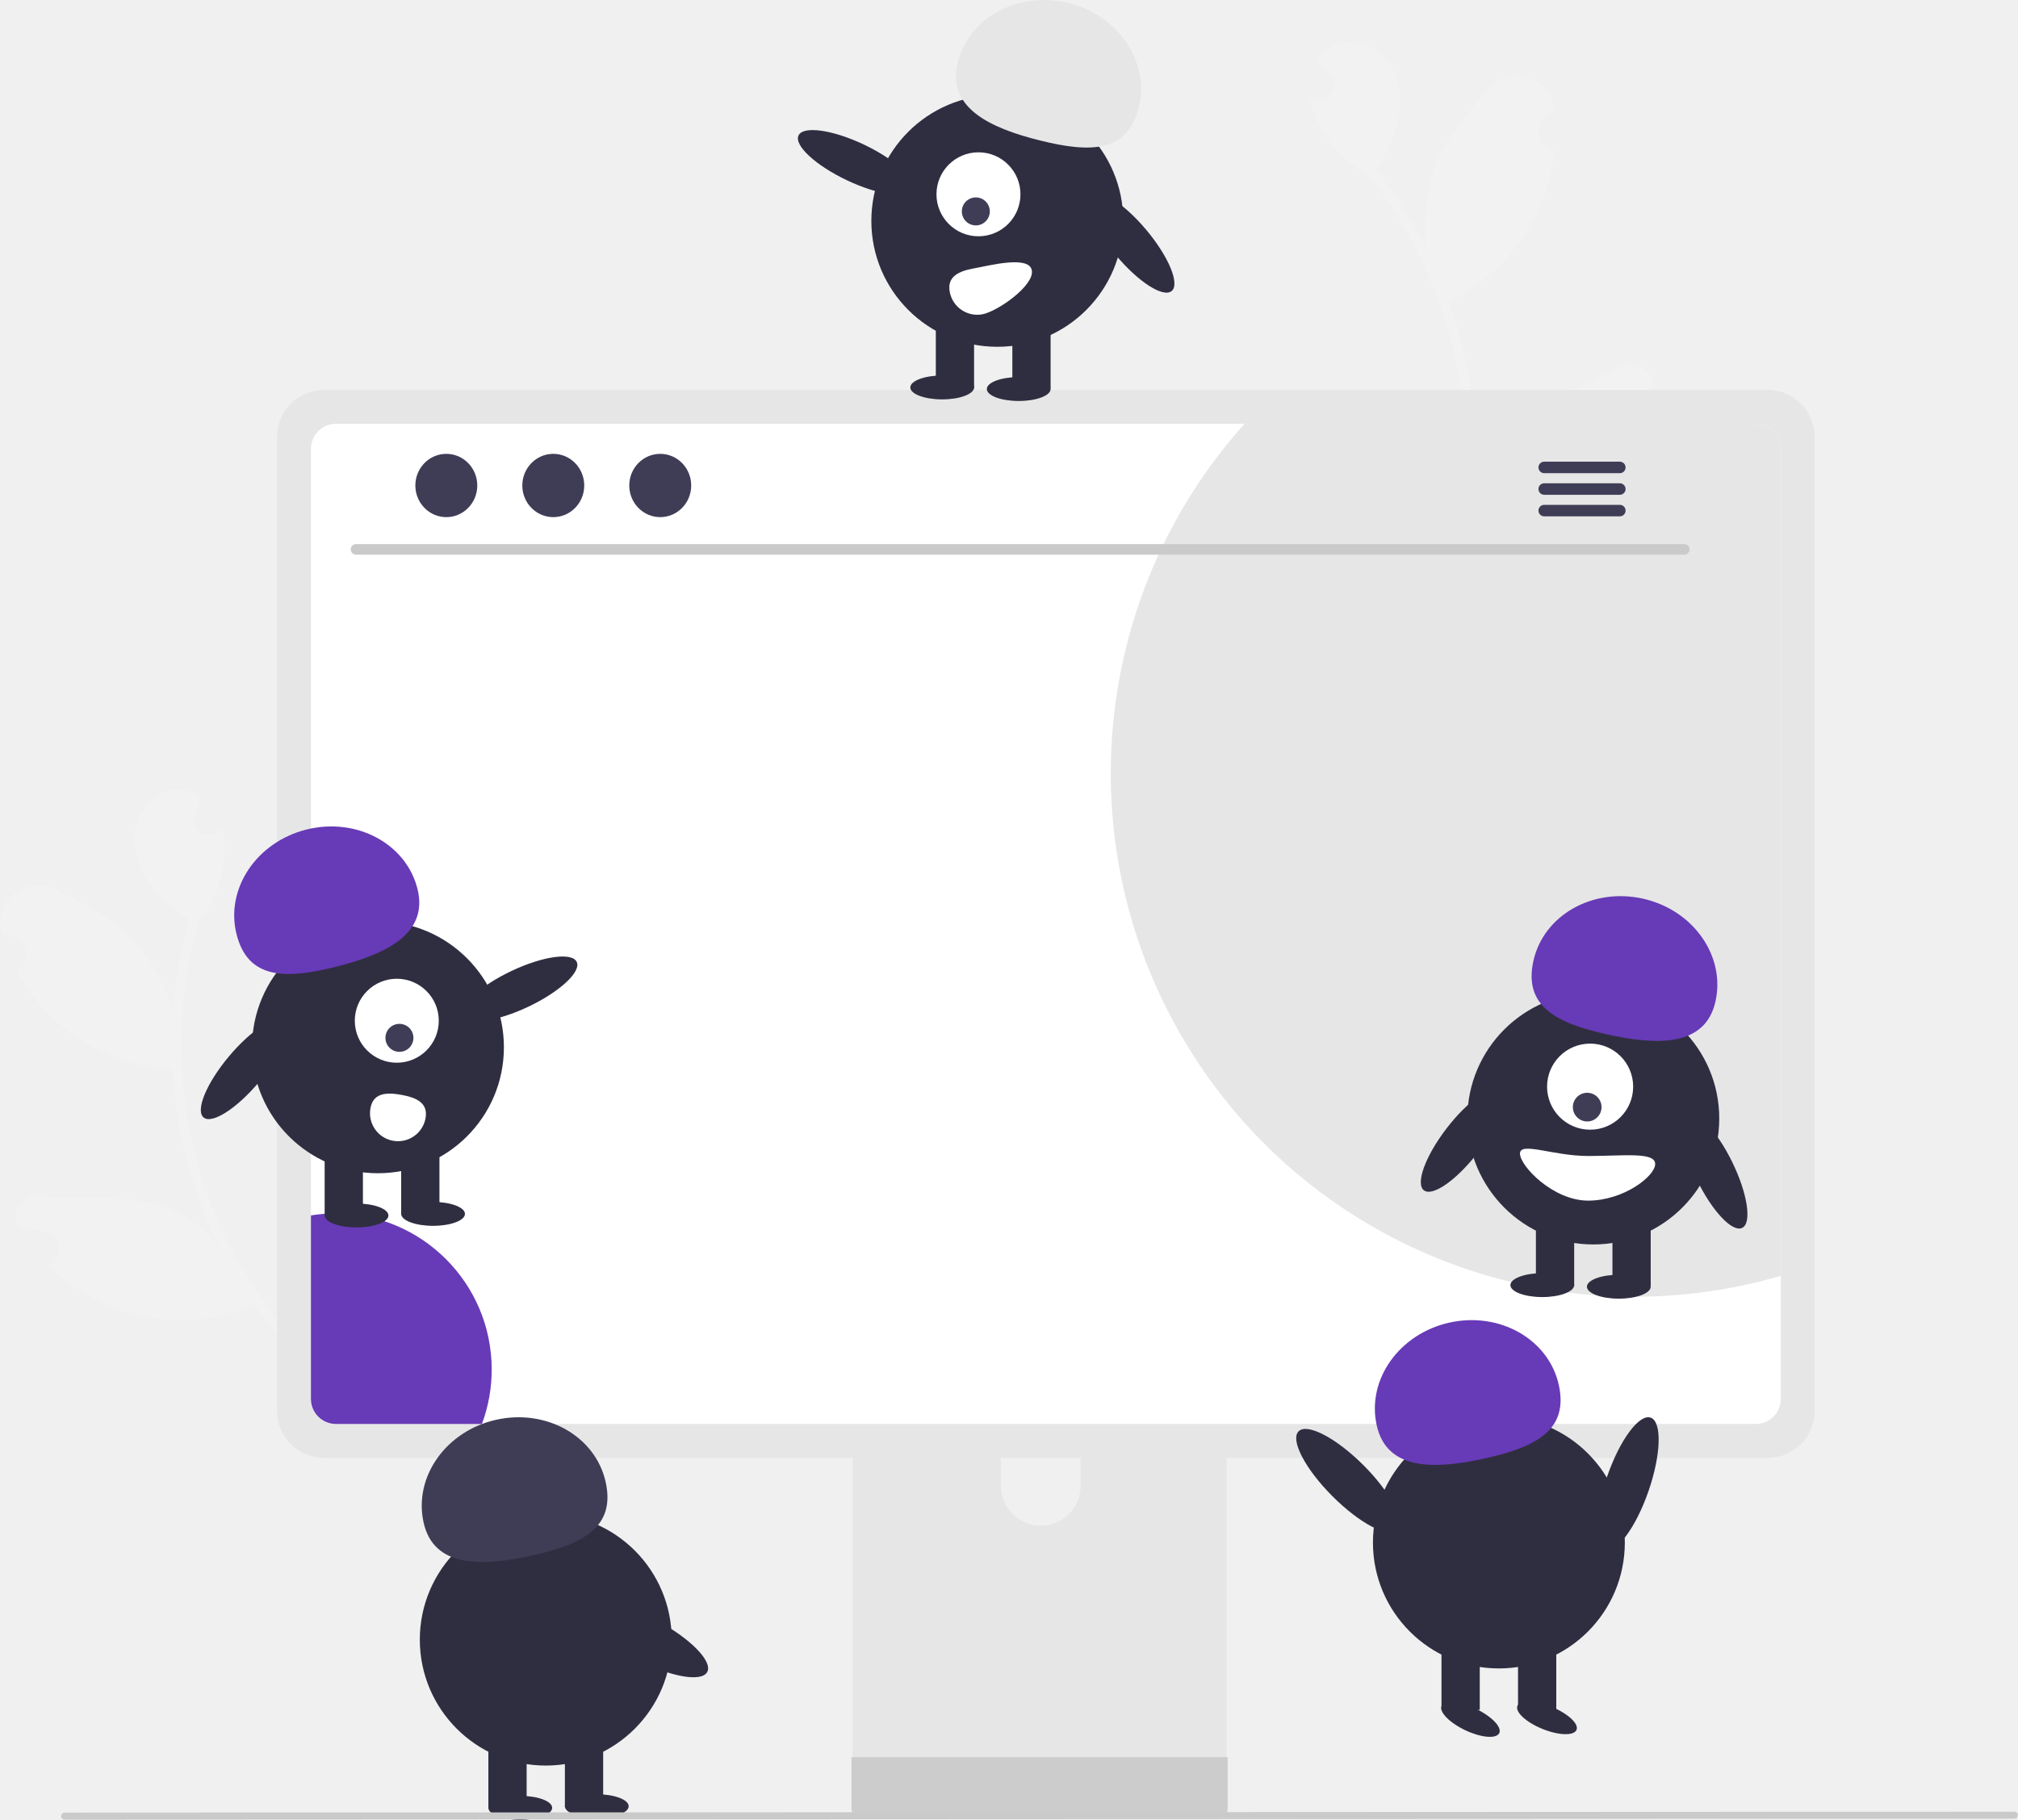
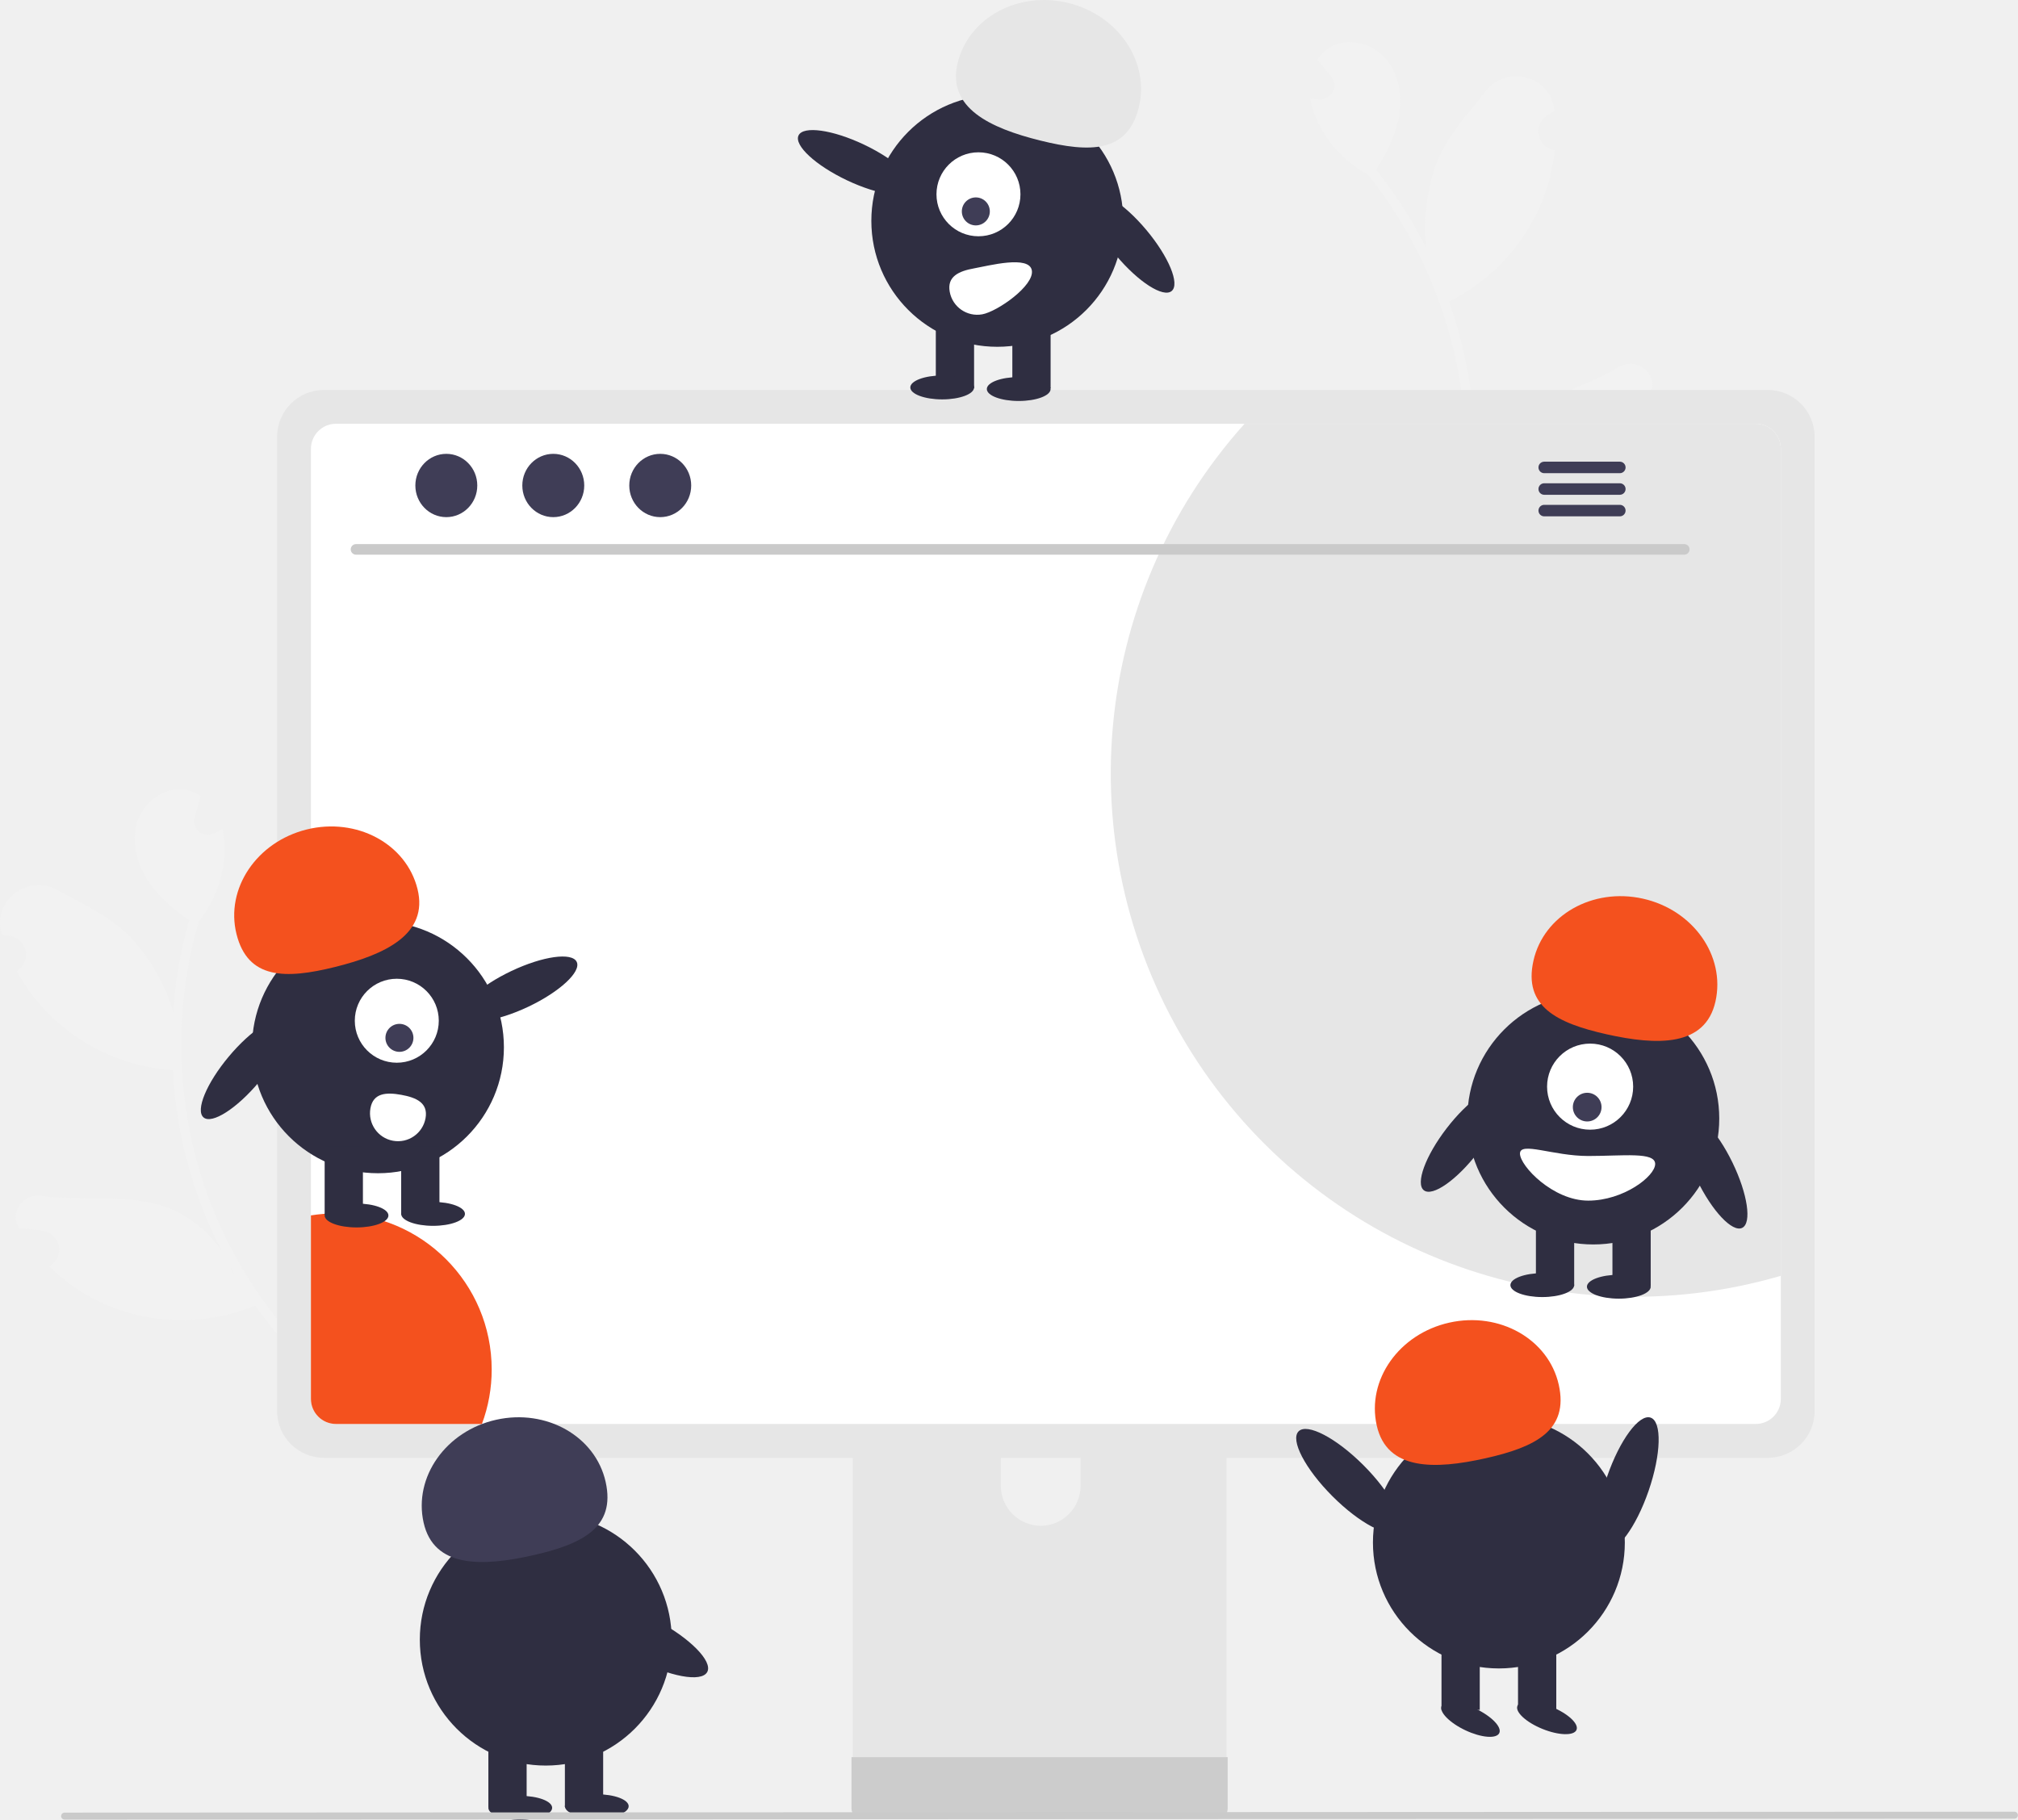
<svg xmlns="http://www.w3.org/2000/svg" data-name="Layer 1" width="690.061" height="622.354" viewBox="0 0 690.061 622.354">
  <path d="M386.572,563.704a4.755,4.755,0,0,1-6.357-6.275c-.073-.486-.126-.835-.199-1.321q-.119-.119-.239-.237c-8.064-7.943-21.724-2.156-21.698,9.163.023,10.046-.919,20.512,1.75,30.029a37.774,37.774,0,0,0,5.621,11.731A151.445,151.445,0,0,1,328.485,554.07a146.174,146.174,0,0,1-5.451-15.395q-1.874-6.433-3.175-13.003a153.199,153.199,0,0,1,2.995-71.623,40.771,40.771,0,0,0,8.862-22.77,31.1,31.1,0,0,0-.667-8.932c-.72.418-1.468.804-2.209,1.172-.232.112-.477.228-.709.34l-.088.041a4.711,4.711,0,0,1-6.529-5.589q.24-.813.48-1.626c.239-.833.495-1.659.733-2.492a2.344,2.344,0,0,0,.084-.255c.277-.952.559-1.891.836-2.843a13.622,13.622,0,0,0-5.785-2.261c-7.165-.966-14.13,4.688-16.112,11.632-1.994,6.949.272,14.583,4.438,20.483,3.564,5.052,8.395,9.032,13.459,12.621-.145.53-.308,1.053-.453,1.583a154.188,154.188,0,0,0-5.018,29.73,64.098,64.098,0,0,0-15.011-25.994c-6.787-6.74-15.991-10.96-24.514-15.677-10.238-5.666-22.434,3.771-19.13,14.996q.048.163.097.326,1.536.182,3.055.472a6.449,6.449,0,0,1,2.126,11.832l-.114.069a64.172,64.172,0,0,0,5.26,8.201,66.072,66.072,0,0,0,46.321,25.523c.591.046,1.17.098,1.756.131a157.381,157.381,0,0,0,7.556,40.051,149.269,149.269,0,0,0,9.393,22.196l-.147-.247a39.444,39.444,0,0,0-21.206-15.822c-12.843-3.858-27.559-1.105-40.512-3.108-6.235-.964-10.956,5.622-7.684,11.016q.078.129.157.258a43.329,43.329,0,0,1,5.385.287q1.536.182,3.055.472a6.45,6.45,0,0,1,2.126,11.832l-.114.069c-.082.049-.152.093-.234.142a64.228,64.228,0,0,0,18.033,12.513A66.131,66.131,0,0,0,342.2,585.343l.013-.005a157.336,157.336,0,0,0,21.649,24.393l34.836-14.558c-.037-.439-.091-.886-.141-1.32a42.898,42.898,0,0,1-9.879,3.454c1.259-4.252,2.508-8.528,3.767-12.78a2.346,2.346,0,0,0,.084-.255c.633-2.171,1.283-4.335,1.916-6.506l-0-.002a62.836,62.836,0,0,0-7.871-14.059Zm-72.688-61.804.008-.032.002.057Zm21.353,72.785-.581-.549c-.191-.492-.395-.979-.616-1.473-.057-.137-.14-.264-.197-.402.472.815.932,1.634,1.417,2.444Z" transform="translate(-254.9697 -138.8232)" fill="#f2f2f2" />
  <path d="M706.25,324.303a62.836,62.836,0,0,0-1.841,16.007l.001.002c1.421,1.759,2.855,3.505,4.276,5.264a2.344,2.344,0,0,0,.176.203c2.801,3.437,5.603,6.902,8.404,10.339a42.898,42.898,0,0,1-10.447.622c.122.42.244.853.379,1.272h37.756a157.336,157.336,0,0,0,10.569-30.854h.014a66.131,66.131,0,0,0,47.96-21.043,64.227,64.227,0,0,0,11.814-18.499c-.095-.014-.176-.027-.271-.041l-.132-.02a6.45,6.45,0,0,1-2.6-11.737q1.289-.852,2.637-1.613a43.325,43.325,0,0,1,4.858-2.341q.023-.149.046-.299c.939-6.239-5.956-10.495-11.338-7.201-11.179,6.842-25.819,9.977-36.181,18.489A39.444,39.444,0,0,0,758.865,305.628l-.041.284a149.27,149.27,0,0,0,.108-24.102,157.381,157.381,0,0,0-8.471-39.867c.528-.257,1.042-.528,1.57-.798a66.072,66.072,0,0,0,32.898-41.41,64.172,64.172,0,0,0,1.692-9.595l-.132-.02a6.449,6.449,0,0,1-2.6-11.737q1.289-.852,2.637-1.613-.018-.169-.036-.338c-1.279-11.631-16.171-15.636-23.433-6.46-6.046,7.639-12.911,15.081-16.574,23.917a64.098,64.098,0,0,0-3.827,29.772,154.189,154.189,0,0,0-16.093-25.496c-.338-.433-.69-.853-1.029-1.286,3.288-5.264,6.211-10.799,7.551-16.835,1.57-7.05.717-14.967-3.803-20.61-4.506-5.643-13.113-8.174-19.352-4.52a13.622,13.622,0,0,0-4.466,4.317c.623.771,1.245,1.529,1.868,2.301a2.344,2.344,0,0,0,.176.203c.541.677,1.096,1.34,1.637,2.016q.535.657,1.07,1.315a4.711,4.711,0,0,1-3.869,7.675l-.097-.004c-.257-.014-.528-.027-.785-.041-.825-.054-1.664-.122-2.49-.23a31.1,31.1,0,0,0,2.828,8.499,40.771,40.771,0,0,0,16.956,17.592,153.199,153.199,0,0,1,30.381,64.93q1.34,6.557,2.084,13.221a146.174,146.174,0,0,1,.907,16.307,151.445,151.445,0,0,1-13.776,62.9,37.774,37.774,0,0,0,.663-12.991c-1.208-9.81-6.112-19.104-9.964-28.382-4.34-10.453-19.176-10.525-23.553-.088q-.065.155-.129.311c.12.477.206.819.326,1.295a4.755,4.755,0,0,1-3.446,8.241Zm43.237-85.026-.02-.054.02.027Zm8.35,75.391c.135-.934.244-1.868.365-2.801,0,.149-.027.298-.027.447-.014.541-.014,1.069,0,1.597l-.325.731Z" transform="translate(-254.9697 -138.8232)" fill="#f2f2f2" />
  <path d="M668.212,556.96h-115.51a6.163,6.163,0,0,0-6.154,6.17V745.602H674.381V563.13A6.166,6.166,0,0,0,668.212,556.96ZM610.845,660.638a13.704,13.704,0,0,1-13.64-13.64V625.952a13.64,13.64,0,0,1,27.28,0V646.999a13.704,13.704,0,0,1-13.64,13.64Z" transform="translate(-254.9697 -138.8232)" fill="#e6e6e6" />
  <path d="M546.151,739.765V757.37a3.449,3.449,0,0,0,3.442,3.442h121.743A3.459,3.459,0,0,0,674.778,757.37v-17.605Z" transform="translate(-254.9697 -138.8232)" fill="#ccc" />
  <path d="M859.486,272.192H365.726a16.029,16.029,0,0,0-16.003,16.003V621.387a16.018,16.018,0,0,0,16.003,16.003H859.486a16.018,16.018,0,0,0,16.003-16.003V288.195A16.029,16.029,0,0,0,859.486,272.192Z" transform="translate(-254.9697 -138.8232)" fill="#e6e6e6" />
  <path d="M855.363,283.747h-485.51a8.58,8.58,0,0,0-8.56,8.58v324.93a8.57,8.57,0,0,0,8.56,8.56h485.51a8.57,8.57,0,0,0,8.56-8.56v-324.93A8.58,8.58,0,0,0,855.363,283.747Z" transform="translate(-254.9697 -138.8232)" fill="#fff" />
-   <path d="M423.105,607.189a53.05,53.05,0,0,1-3.345,18.629H369.851a8.573,8.573,0,0,1-8.558-8.558V554.487a52.716,52.716,0,0,1,8.434-.676A53.375,53.375,0,0,1,423.105,607.189Z" transform="translate(-254.9697 -138.8232)" fill="#673ab7" />
+   <path d="M423.105,607.189a53.05,53.05,0,0,1-3.345,18.629H369.851a8.573,8.573,0,0,1-8.558-8.558V554.487a52.716,52.716,0,0,1,8.434-.676A53.375,53.375,0,0,1,423.105,607.189Z" transform="translate(-254.9697 -138.8232)" fill="#F4511E" />
  <path d="M863.923,292.327v282.82a179.022,179.022,0,0,1-183.37-291.4h174.81A8.58,8.58,0,0,1,863.923,292.327Z" transform="translate(-254.9697 -138.8232)" fill="#e6e6e6" />
  <path d="M830.958,328.52h-454.293a1.807,1.807,0,0,1,0-3.613h454.293a1.807,1.807,0,0,1,0,3.613Z" transform="translate(-254.9697 -138.8232)" fill="#cacaca" />
  <ellipse cx="152.62" cy="166.036" rx="10.588" ry="10.823" fill="#3f3d56" />
  <ellipse cx="189.195" cy="166.036" rx="10.588" ry="10.823" fill="#3f3d56" />
  <ellipse cx="225.77" cy="166.036" rx="10.588" ry="10.823" fill="#3f3d56" />
  <path d="M808.937,296.718h-25.981a1.968,1.968,0,0,0,0,3.934h25.981a1.968,1.968,0,0,0,0-3.934Z" transform="translate(-254.9697 -138.8232)" fill="#3f3d56" />
  <path d="M808.937,304.102h-25.981a1.968,1.968,0,0,0,0,3.934h25.981a1.968,1.968,0,0,0,0-3.934Z" transform="translate(-254.9697 -138.8232)" fill="#3f3d56" />
  <path d="M808.937,311.477h-25.981a1.968,1.968,0,0,0,0,3.934h25.981a1.968,1.968,0,0,0,0-3.934Z" transform="translate(-254.9697 -138.8232)" fill="#3f3d56" />
  <ellipse cx="547.488" cy="194.374" rx="6.76" ry="21.534" transform="translate(-117.7187 466.9268) rotate(-64.62574)" fill="#2f2e41" />
  <ellipse cx="641.804" cy="221.836" rx="6.76" ry="21.534" transform="translate(-247.67 324.9375) rotate(-39.93837)" fill="#2f2e41" />
  <circle cx="341.027" cy="75.535" r="43.067" fill="#2f2e41" />
  <rect x="346.172" y="109.334" width="13.084" height="23.442" fill="#2f2e41" />
  <rect x="320.004" y="109.334" width="13.084" height="23.442" fill="#2f2e41" />
  <ellipse cx="348.352" cy="133.048" rx="10.903" ry="4.089" fill="#2f2e41" />
  <ellipse cx="322.185" cy="132.503" rx="10.903" ry="4.089" fill="#2f2e41" />
  <path d="M582.474,160.221c3.846-15.487,20.821-24.601,37.915-20.356S648.223,160.105,644.377,175.592s-16.604,15.537-33.698,11.292S578.628,175.708,582.474,160.221Z" transform="translate(-254.9697 -138.8232)" fill="#e6e6e6" />
  <circle cx="334.588" cy="66.447" r="14.359" fill="#fff" />
  <circle cx="333.687" cy="72.3" r="4.786" fill="#3f3d56" />
  <path d="M607.803,231.267c.947,5.201-11.739,14.104-16.941,15.051a9.572,9.572,0,0,1-11.132-7.703h0l-.003-.018c-.942-5.202,3.08-7.043,8.283-7.985S606.861,226.064,607.803,231.267Z" transform="translate(-254.9697 -138.8232)" fill="#fff" />
  <ellipse cx="754.999" cy="528.836" rx="21.534" ry="6.76" transform="translate(-379.368 666.3292) rotate(-52.45248)" fill="#2f2e41" />
  <circle cx="544.836" cy="382.534" r="43.067" fill="#2f2e41" />
  <rect x="551.378" y="416.334" width="13.084" height="23.442" fill="#2f2e41" />
  <rect x="525.211" y="416.334" width="13.084" height="23.442" fill="#2f2e41" />
  <ellipse cx="553.559" cy="440.048" rx="10.903" ry="4.089" fill="#2f2e41" />
  <ellipse cx="527.391" cy="439.503" rx="10.903" ry="4.089" fill="#2f2e41" />
  <circle cx="543.746" cy="371.631" r="14.719" fill="#fff" />
  <circle cx="542.746" cy="378.631" r="4.906" fill="#3f3d56" />
-   <path d="M841.583,481.306c3.477-15.574-7.639-31.31-24.829-35.149s-33.944,5.675-37.422,21.249,7.915,21.318,25.105,25.156S838.105,496.88,841.583,481.306Z" transform="translate(-254.9697 -138.8232)" fill="#673ab7" />
+   <path d="M841.583,481.306c3.477-15.574-7.639-31.31-24.829-35.149s-33.944,5.675-37.422,21.249,7.915,21.318,25.105,25.156S838.105,496.88,841.583,481.306Z" transform="translate(-254.9697 -138.8232)" fill="#F4511E" />
  <ellipse cx="841.314" cy="539.374" rx="6.76" ry="21.534" transform="translate(-406.0065 282.3408) rotate(-25.87116)" fill="#2f2e41" />
  <path d="M820.96,536.895c0,4.215-10.853,12.539-22.897,12.539s-23.335-11.867-23.335-16.082,11.292.818,23.335.818S820.96,532.679,820.96,536.895Z" transform="translate(-254.9697 -138.8232)" fill="#fff" />
  <circle cx="512.549" cy="527.534" r="43.067" fill="#2f2e41" />
  <rect x="492.923" y="561.334" width="13.084" height="23.442" fill="#2f2e41" />
  <rect x="519.091" y="561.334" width="13.084" height="23.442" fill="#2f2e41" />
  <ellipse cx="757.796" cy="726.872" rx="4.089" ry="10.903" transform="translate(-478.0235 962.923) rotate(-64.7233)" fill="#2f2e41" />
  <ellipse cx="783.963" cy="726.326" rx="4.089" ry="10.903" transform="translate(-438.5954 1041.287) rotate(-67.94033)" fill="#2f2e41" />
-   <path d="M725.742,626.306c-3.477-15.574,7.639-31.31,24.829-35.149s33.944,5.675,37.422,21.249-7.915,21.318-25.105,25.156S729.219,641.88,725.742,626.306Z" transform="translate(-254.9697 -138.8232)" fill="#673ab7" />
+   <path d="M725.742,626.306c-3.477-15.574,7.639-31.31,24.829-35.149s33.944,5.675,37.422,21.249-7.915,21.318-25.105,25.156S729.219,641.88,725.742,626.306Z" transform="translate(-254.9697 -138.8232)" fill="#F4511E" />
  <ellipse cx="811.622" cy="646.236" rx="23.892" ry="7.501" transform="translate(-318.7649 1064.187) rotate(-70.98453)" fill="#2f2e41" />
  <ellipse cx="715.917" cy="645.236" rx="7.501" ry="23.892" transform="translate(-501.5528 556.0205) rotate(-44.9779)" fill="#2f2e41" />
  <circle cx="186.626" cy="560.751" r="43.067" fill="#2f2e41" />
  <rect x="167.001" y="594.551" width="13.084" height="23.442" fill="#2f2e41" />
  <rect x="193.168" y="594.551" width="13.084" height="23.442" fill="#2f2e41" />
  <ellipse cx="177.904" cy="618.265" rx="10.903" ry="4.089" fill="#2f2e41" />
  <ellipse cx="204.071" cy="617.72" rx="10.903" ry="4.089" fill="#2f2e41" />
  <path d="M399.819,659.523c-3.477-15.574,7.639-31.31,24.829-35.149s33.944,5.675,37.422,21.249-7.915,21.318-25.105,25.156S403.297,675.097,399.819,659.523Z" transform="translate(-254.9697 -138.8232)" fill="#3f3d56" />
  <ellipse cx="475.7" cy="699.453" rx="7.501" ry="23.892" transform="translate(-619.9812 654.0616) rotate(-62.12179)" fill="#2f2e41" />
  <ellipse cx="432.724" cy="477.016" rx="21.534" ry="6.76" transform="translate(-417.6392 92.63034) rotate(-25.37426)" fill="#2f2e41" />
  <ellipse cx="338.409" cy="504.477" rx="21.534" ry="6.76" transform="translate(-520.6077 301.268) rotate(-50.06163)" fill="#2f2e41" />
  <circle cx="129.246" cy="358.176" r="43.067" fill="#2f2e41" />
  <rect x="111.017" y="391.976" width="13.084" height="23.442" fill="#2f2e41" />
  <rect x="137.185" y="391.976" width="13.084" height="23.442" fill="#2f2e41" />
  <ellipse cx="121.92" cy="415.69" rx="10.903" ry="4.089" fill="#2f2e41" />
  <ellipse cx="148.088" cy="415.145" rx="10.903" ry="4.089" fill="#2f2e41" />
-   <path d="M397.738,442.863c-3.846-15.487-20.821-24.601-37.915-20.356s-27.834,20.24-23.989,35.727,16.604,15.537,33.698,11.292S401.584,458.35,397.738,442.863Z" transform="translate(-254.9697 -138.8232)" fill="#673ab7" />
+   <path d="M397.738,442.863c-3.846-15.487-20.821-24.601-37.915-20.356s-27.834,20.24-23.989,35.727,16.604,15.537,33.698,11.292S401.584,458.35,397.738,442.863Z" transform="translate(-254.9697 -138.8232)" fill="#F4511E" />
  <circle cx="135.685" cy="349.089" r="14.359" fill="#fff" />
  <circle cx="136.586" cy="354.942" r="4.786" fill="#3f3d56" />
  <path d="M381.647,517.827a9.572,9.572,0,1,0,18.835,3.429h0l.003-.018c.942-5.202-3.08-7.043-8.283-7.985S382.589,512.625,381.647,517.827Z" transform="translate(-254.9697 -138.8232)" fill="#fff" />
  <path d="M943.84,760.805l-666.75.307a1.191,1.191,0,1,1,0-2.381l666.75-.307a1.191,1.191,0,0,1,0,2.381Z" transform="translate(-254.9697 -138.8232)" fill="#cacaca" />
</svg>
